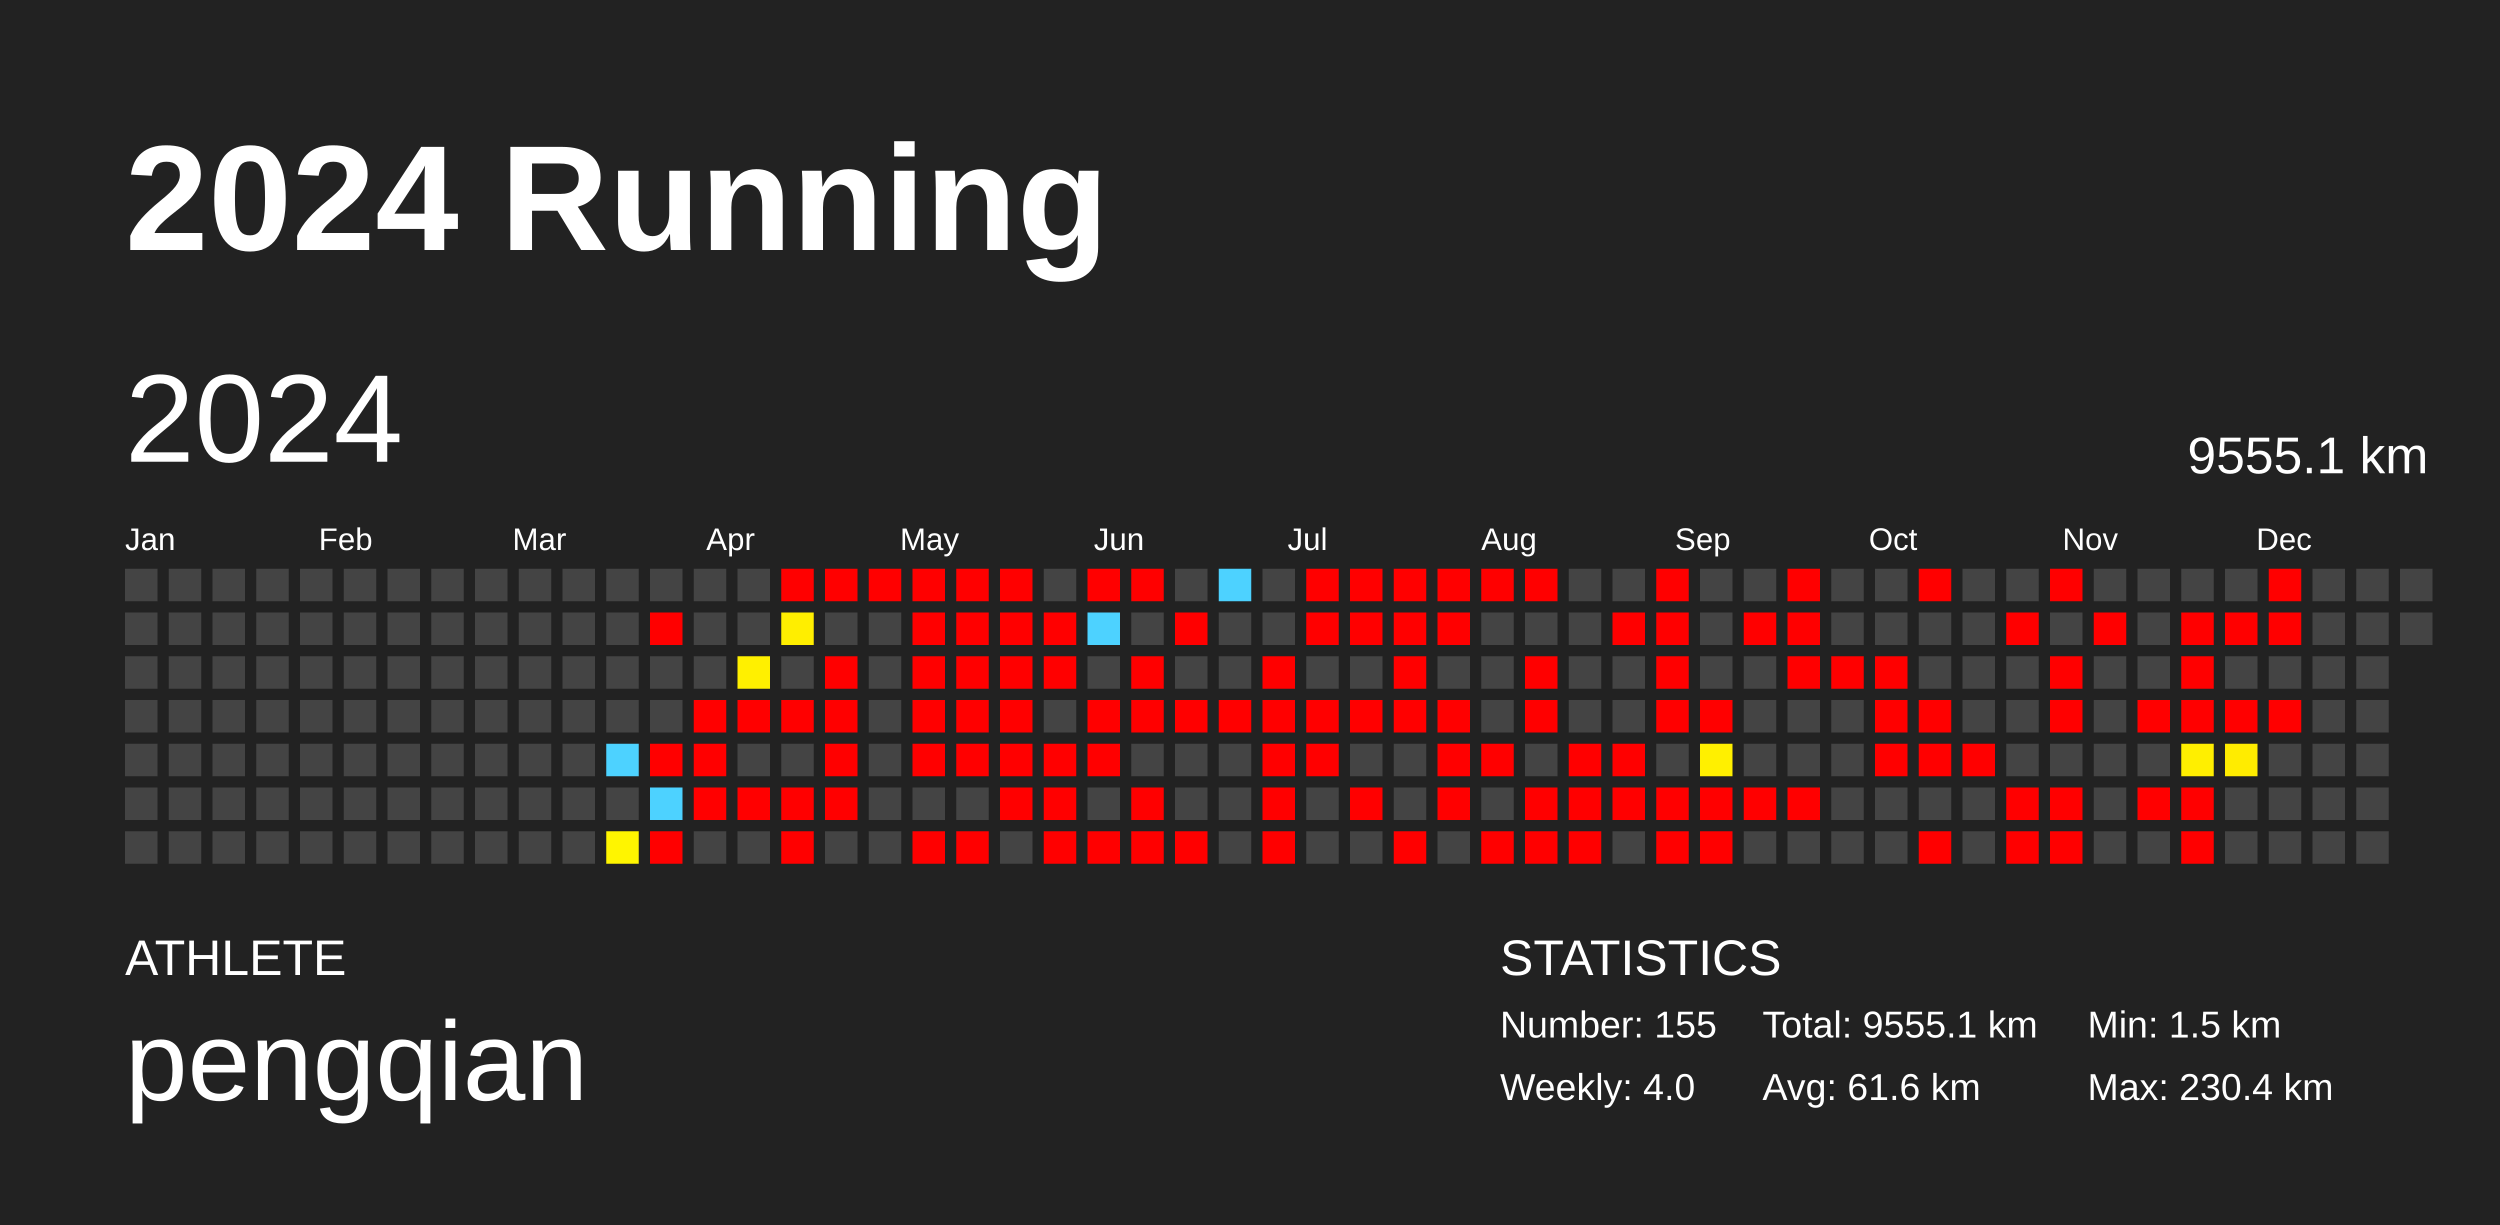
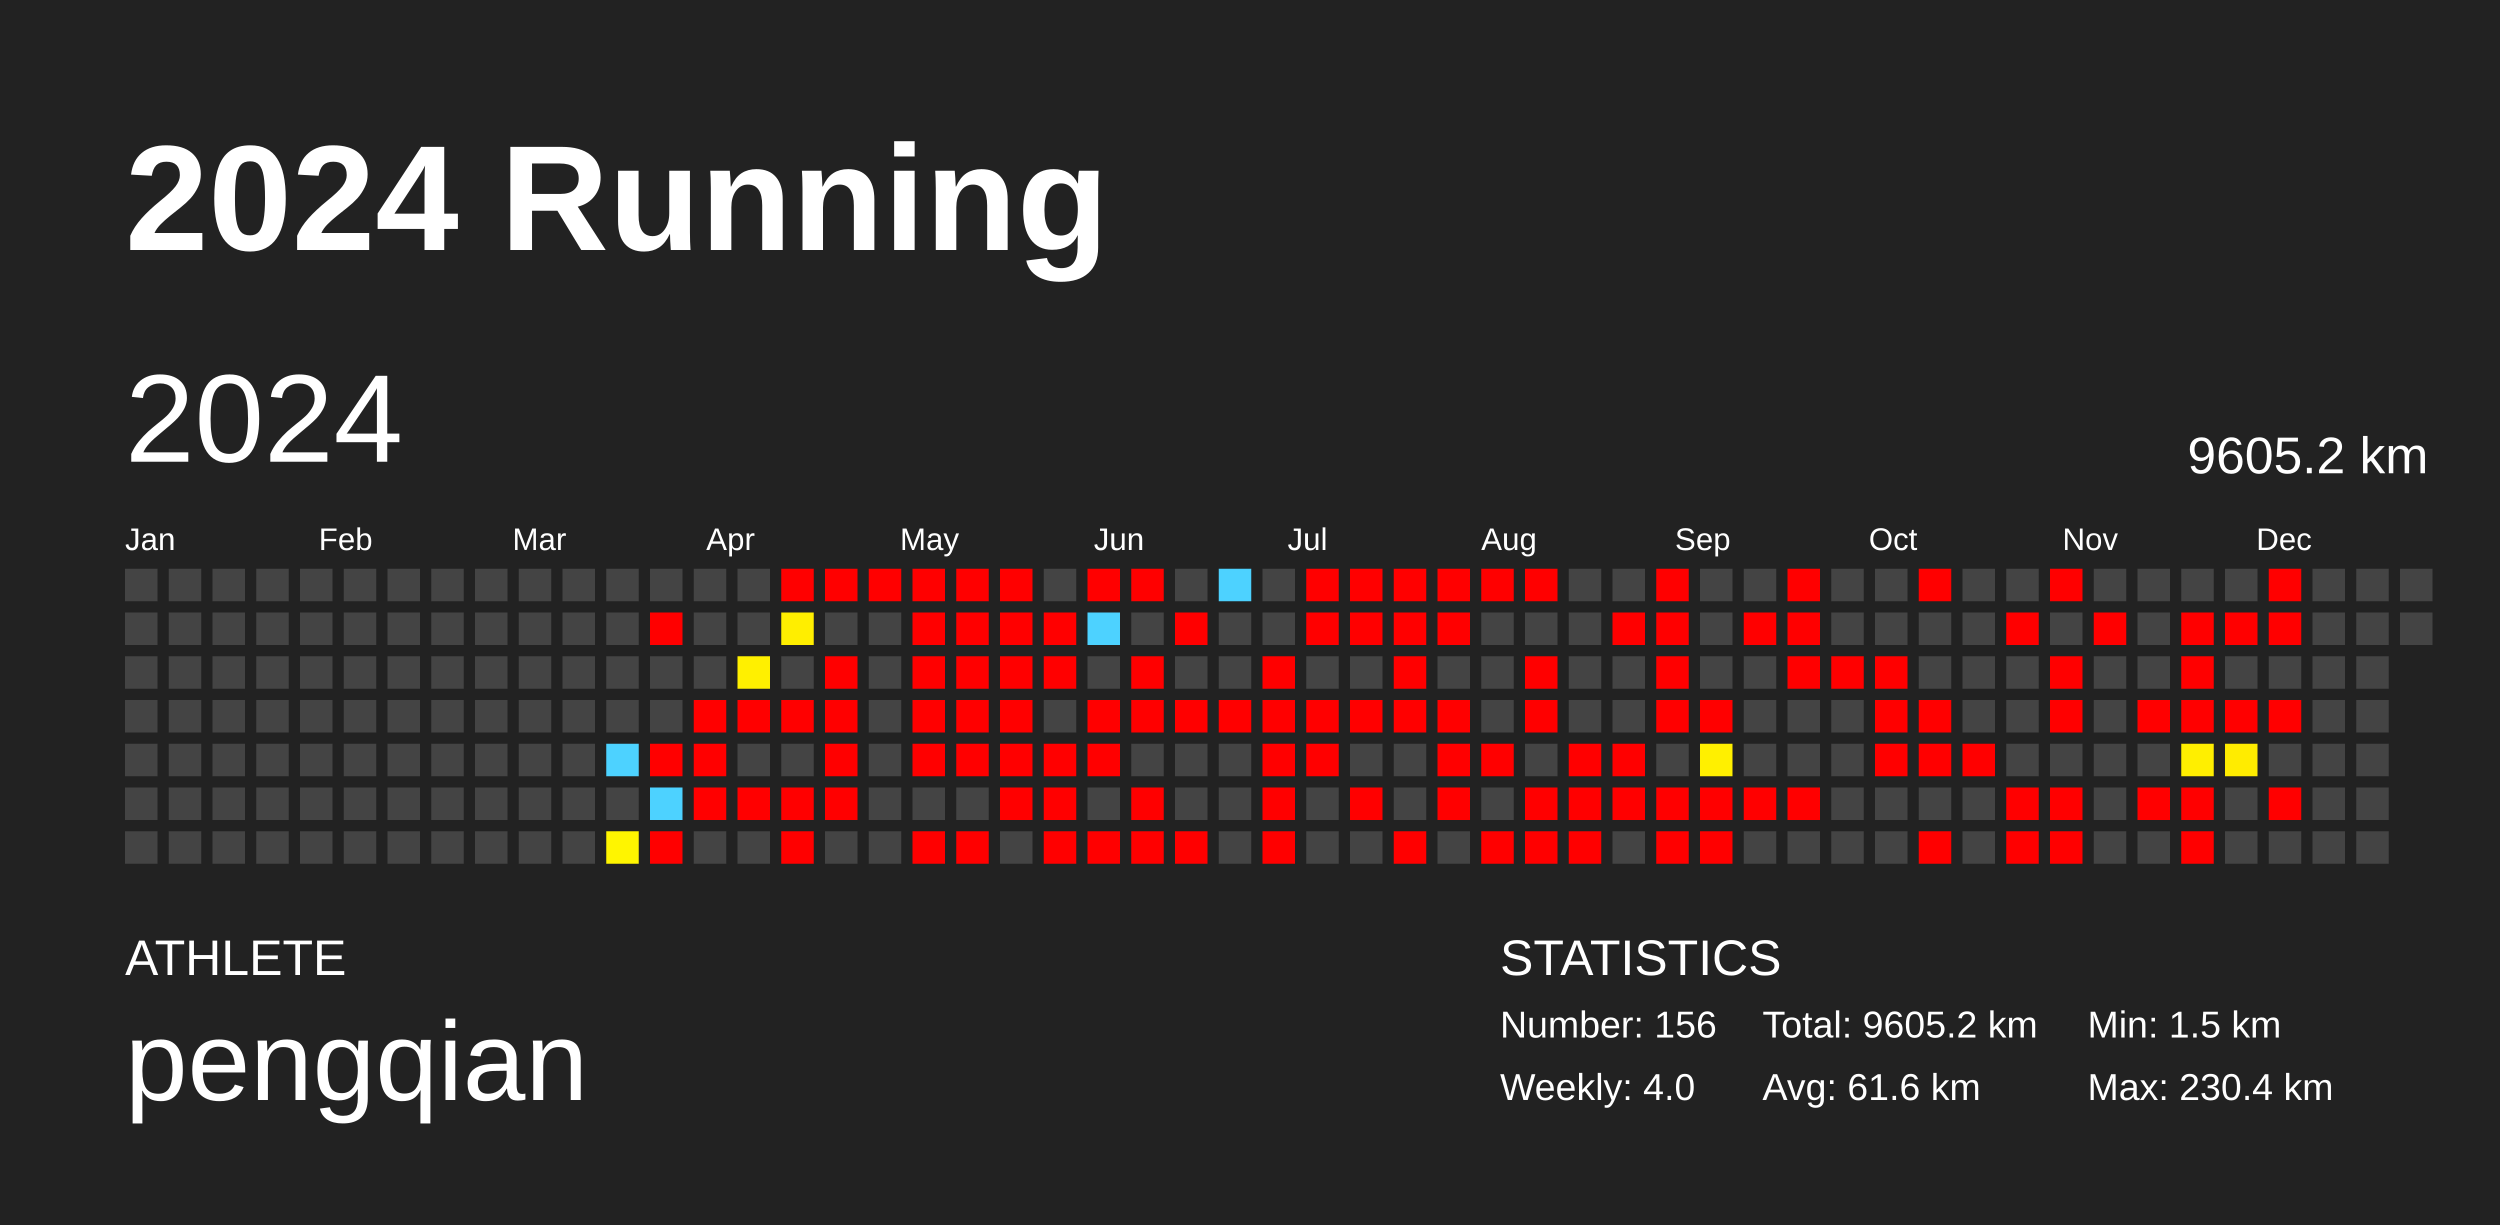
<svg xmlns="http://www.w3.org/2000/svg" baseProfile="full" height="98mm" version="1.1" viewBox="0,0,200,98" width="200mm">
  <defs />
  <rect fill="#222222" height="98" width="200" x="0" y="0" />
  <text fill="#FFFFFF" style="font-size:12px; font-family:Arial; font-weight:bold;" x="10" y="20">2024 Running</text>
  <text fill="#FFFFFF" style="font-size:4px; font-family:Arial" x="10" y="78">ATHLETE</text>
  <text fill="#FFFFFF" style="font-size:9px; font-family:Arial" x="10" y="88">pengqian</text>
  <text fill="#FFFFFF" style="font-size:4px; font-family:Arial" x="120" y="78">STATISTICS</text>
-   <text fill="#FFFFFF" style="font-size:3px; font-family:Arial" x="120" y="83">Number: 155</text>
+   <text fill="#FFFFFF" style="font-size:3px; font-family:Arial" x="120" y="83">Number: 156</text>
  <text fill="#FFFFFF" style="font-size:3px; font-family:Arial" x="120" y="88">Weekly: 4.0</text>
-   <text fill="#FFFFFF" style="font-size:3px; font-family:Arial" x="141" y="83">Total: 9555.1 km</text>
+   <text fill="#FFFFFF" style="font-size:3px; font-family:Arial" x="141" y="83">Total: 9605.2 km</text>
  <text fill="#FFFFFF" style="font-size:3px; font-family:Arial" x="141" y="88">Avg: 61.6 km</text>
  <text fill="#FFFFFF" style="font-size:3px; font-family:Arial" x="167" y="83">Min: 1.5 km</text>
  <text fill="#FFFFFF" style="font-size:3px; font-family:Arial" x="167" y="88">Max: 230.4 km</text>
  <text dominant-baseline="hanging" fill="#FFFFFF" style="font-size:10.0px; font-family:Arial;" x="10" y="30">2024</text>
-   <text dominant-baseline="hanging" fill="#FFFFFF" style="font-size:4.125px; font-family:Arial;" x="175" y="35">9555.1 km</text>
+   <text dominant-baseline="hanging" fill="#FFFFFF" style="font-size:4.125px; font-family:Arial;" x="175" y="35">9605.2 km</text>
  <text fill="#FFFFFF" style="font-size:2.5px; font-family:Arial" x="10.0" y="44">Jan</text>
  <text fill="#FFFFFF" style="font-size:2.5px; font-family:Arial" x="25.5" y="44">Feb</text>
  <text fill="#FFFFFF" style="font-size:2.5px; font-family:Arial" x="41.0" y="44">Mar</text>
  <text fill="#FFFFFF" style="font-size:2.5px; font-family:Arial" x="56.5" y="44">Apr</text>
  <text fill="#FFFFFF" style="font-size:2.5px; font-family:Arial" x="72.0" y="44">May</text>
  <text fill="#FFFFFF" style="font-size:2.5px; font-family:Arial" x="87.5" y="44">Jun</text>
  <text fill="#FFFFFF" style="font-size:2.5px; font-family:Arial" x="103.0" y="44">Jul</text>
  <text fill="#FFFFFF" style="font-size:2.5px; font-family:Arial" x="118.5" y="44">Aug</text>
  <text fill="#FFFFFF" style="font-size:2.5px; font-family:Arial" x="134.0" y="44">Sep</text>
  <text fill="#FFFFFF" style="font-size:2.5px; font-family:Arial" x="149.5" y="44">Oct</text>
  <text fill="#FFFFFF" style="font-size:2.5px; font-family:Arial" x="165.0" y="44">Nov</text>
  <text fill="#FFFFFF" style="font-size:2.5px; font-family:Arial" x="180.5" y="44">Dec</text>
  <rect fill="#444444" height="2.6" width="2.6" x="10.0" y="45.5" />
  <rect fill="#444444" height="2.6" width="2.6" x="10.0" y="49.0" />
  <rect fill="#444444" height="2.6" width="2.6" x="10.0" y="52.5" />
  <rect fill="#444444" height="2.6" width="2.6" x="10.0" y="56.0" />
  <rect fill="#444444" height="2.6" width="2.6" x="10.0" y="59.5" />
  <rect fill="#444444" height="2.6" width="2.6" x="10.0" y="63.0" />
  <rect fill="#444444" height="2.6" width="2.6" x="10.0" y="66.5" />
  <rect fill="#444444" height="2.6" width="2.6" x="13.5" y="45.5" />
  <rect fill="#444444" height="2.6" width="2.6" x="13.5" y="49.0" />
  <rect fill="#444444" height="2.6" width="2.6" x="13.5" y="52.5" />
  <rect fill="#444444" height="2.6" width="2.6" x="13.5" y="56.0" />
  <rect fill="#444444" height="2.6" width="2.6" x="13.5" y="59.5" />
  <rect fill="#444444" height="2.6" width="2.6" x="13.5" y="63.0" />
  <rect fill="#444444" height="2.6" width="2.6" x="13.5" y="66.5" />
  <rect fill="#444444" height="2.6" width="2.6" x="17.0" y="45.5" />
  <rect fill="#444444" height="2.6" width="2.6" x="17.0" y="49.0" />
  <rect fill="#444444" height="2.6" width="2.6" x="17.0" y="52.5" />
  <rect fill="#444444" height="2.6" width="2.6" x="17.0" y="56.0" />
  <rect fill="#444444" height="2.6" width="2.6" x="17.0" y="59.5" />
  <rect fill="#444444" height="2.6" width="2.6" x="17.0" y="63.0" />
  <rect fill="#444444" height="2.6" width="2.6" x="17.0" y="66.5" />
  <rect fill="#444444" height="2.6" width="2.6" x="20.5" y="45.5" />
  <rect fill="#444444" height="2.6" width="2.6" x="20.5" y="49.0" />
  <rect fill="#444444" height="2.6" width="2.6" x="20.5" y="52.5" />
  <rect fill="#444444" height="2.6" width="2.6" x="20.5" y="56.0" />
  <rect fill="#444444" height="2.6" width="2.6" x="20.5" y="59.5" />
  <rect fill="#444444" height="2.6" width="2.6" x="20.5" y="63.0" />
  <rect fill="#444444" height="2.6" width="2.6" x="20.5" y="66.5" />
  <rect fill="#444444" height="2.6" width="2.6" x="24.0" y="45.5" />
  <rect fill="#444444" height="2.6" width="2.6" x="24.0" y="49.0" />
  <rect fill="#444444" height="2.6" width="2.6" x="24.0" y="52.5" />
  <rect fill="#444444" height="2.6" width="2.6" x="24.0" y="56.0" />
  <rect fill="#444444" height="2.6" width="2.6" x="24.0" y="59.5" />
  <rect fill="#444444" height="2.6" width="2.6" x="24.0" y="63.0" />
  <rect fill="#444444" height="2.6" width="2.6" x="24.0" y="66.5" />
  <rect fill="#444444" height="2.6" width="2.6" x="27.5" y="45.5" />
  <rect fill="#444444" height="2.6" width="2.6" x="27.5" y="49.0" />
  <rect fill="#444444" height="2.6" width="2.6" x="27.5" y="52.5" />
  <rect fill="#444444" height="2.6" width="2.6" x="27.5" y="56.0" />
  <rect fill="#444444" height="2.6" width="2.6" x="27.5" y="59.5" />
  <rect fill="#444444" height="2.6" width="2.6" x="27.5" y="63.0" />
  <rect fill="#444444" height="2.6" width="2.6" x="27.5" y="66.5" />
  <rect fill="#444444" height="2.6" width="2.6" x="31.0" y="45.5" />
  <rect fill="#444444" height="2.6" width="2.6" x="31.0" y="49.0" />
  <rect fill="#444444" height="2.6" width="2.6" x="31.0" y="52.5" />
  <rect fill="#444444" height="2.6" width="2.6" x="31.0" y="56.0" />
  <rect fill="#444444" height="2.6" width="2.6" x="31.0" y="59.5" />
  <rect fill="#444444" height="2.6" width="2.6" x="31.0" y="63.0" />
  <rect fill="#444444" height="2.6" width="2.6" x="31.0" y="66.5" />
  <rect fill="#444444" height="2.6" width="2.6" x="34.5" y="45.5" />
  <rect fill="#444444" height="2.6" width="2.6" x="34.5" y="49.0" />
  <rect fill="#444444" height="2.6" width="2.6" x="34.5" y="52.5" />
  <rect fill="#444444" height="2.6" width="2.6" x="34.5" y="56.0" />
  <rect fill="#444444" height="2.6" width="2.6" x="34.5" y="59.5" />
  <rect fill="#444444" height="2.6" width="2.6" x="34.5" y="63.0" />
  <rect fill="#444444" height="2.6" width="2.6" x="34.5" y="66.5" />
  <rect fill="#444444" height="2.6" width="2.6" x="38.0" y="45.5" />
  <rect fill="#444444" height="2.6" width="2.6" x="38.0" y="49.0" />
  <rect fill="#444444" height="2.6" width="2.6" x="38.0" y="52.5" />
  <rect fill="#444444" height="2.6" width="2.6" x="38.0" y="56.0" />
  <rect fill="#444444" height="2.6" width="2.6" x="38.0" y="59.5" />
  <rect fill="#444444" height="2.6" width="2.6" x="38.0" y="63.0" />
  <rect fill="#444444" height="2.6" width="2.6" x="38.0" y="66.5" />
  <rect fill="#444444" height="2.6" width="2.6" x="41.5" y="45.5" />
  <rect fill="#444444" height="2.6" width="2.6" x="41.5" y="49.0" />
  <rect fill="#444444" height="2.6" width="2.6" x="41.5" y="52.5" />
  <rect fill="#444444" height="2.6" width="2.6" x="41.5" y="56.0" />
  <rect fill="#444444" height="2.6" width="2.6" x="41.5" y="59.5" />
  <rect fill="#444444" height="2.6" width="2.6" x="41.5" y="63.0" />
  <rect fill="#444444" height="2.6" width="2.6" x="41.5" y="66.5" />
  <rect fill="#444444" height="2.6" width="2.6" x="45.0" y="45.5" />
  <rect fill="#444444" height="2.6" width="2.6" x="45.0" y="49.0" />
  <rect fill="#444444" height="2.6" width="2.6" x="45.0" y="52.5" />
  <rect fill="#444444" height="2.6" width="2.6" x="45.0" y="56.0" />
  <rect fill="#444444" height="2.6" width="2.6" x="45.0" y="59.5" />
  <rect fill="#444444" height="2.6" width="2.6" x="45.0" y="63.0" />
  <rect fill="#444444" height="2.6" width="2.6" x="45.0" y="66.5" />
  <rect fill="#444444" height="2.6" width="2.6" x="48.5" y="45.5" />
  <rect fill="#444444" height="2.6" width="2.6" x="48.5" y="49.0" />
  <rect fill="#444444" height="2.6" width="2.6" x="48.5" y="52.5" />
  <rect fill="#444444" height="2.6" width="2.6" x="48.5" y="56.0" />
  <rect fill="#4dd2ff" height="2.6" width="2.6" x="48.5" y="59.5" />
  <rect fill="#444444" height="2.6" width="2.6" x="48.5" y="63.0" />
  <rect fill="#fff500" height="2.6" width="2.6" x="48.5" y="66.5" />
  <rect fill="#444444" height="2.6" width="2.6" x="52.0" y="45.5" />
  <rect fill="red" height="2.6" width="2.6" x="52.0" y="49.0" />
  <rect fill="#444444" height="2.6" width="2.6" x="52.0" y="52.5" />
  <rect fill="#444444" height="2.6" width="2.6" x="52.0" y="56.0" />
  <rect fill="red" height="2.6" width="2.6" x="52.0" y="59.5" />
  <rect fill="#4dd2ff" height="2.6" width="2.6" x="52.0" y="63.0" />
  <rect fill="red" height="2.6" width="2.6" x="52.0" y="66.5" />
  <rect fill="#444444" height="2.6" width="2.6" x="55.5" y="45.5" />
  <rect fill="#444444" height="2.6" width="2.6" x="55.5" y="49.0" />
  <rect fill="#444444" height="2.6" width="2.6" x="55.5" y="52.5" />
  <rect fill="red" height="2.6" width="2.6" x="55.5" y="56.0" />
  <rect fill="red" height="2.6" width="2.6" x="55.5" y="59.5" />
  <rect fill="red" height="2.6" width="2.6" x="55.5" y="63.0" />
  <rect fill="#444444" height="2.6" width="2.6" x="55.5" y="66.5" />
  <rect fill="#444444" height="2.6" width="2.6" x="59.0" y="45.5" />
  <rect fill="#444444" height="2.6" width="2.6" x="59.0" y="49.0" />
  <rect fill="#fff000" height="2.6" width="2.6" x="59.0" y="52.5" />
  <rect fill="red" height="2.6" width="2.6" x="59.0" y="56.0" />
  <rect fill="#444444" height="2.6" width="2.6" x="59.0" y="59.5" />
  <rect fill="red" height="2.6" width="2.6" x="59.0" y="63.0" />
  <rect fill="#444444" height="2.6" width="2.6" x="59.0" y="66.5" />
  <rect fill="red" height="2.6" width="2.6" x="62.5" y="45.5" />
  <rect fill="#ffee00" height="2.6" width="2.6" x="62.5" y="49.0" />
  <rect fill="#444444" height="2.6" width="2.6" x="62.5" y="52.5" />
  <rect fill="red" height="2.6" width="2.6" x="62.5" y="56.0" />
  <rect fill="#444444" height="2.6" width="2.6" x="62.5" y="59.5" />
  <rect fill="red" height="2.6" width="2.6" x="62.5" y="63.0" />
  <rect fill="red" height="2.6" width="2.6" x="62.5" y="66.5" />
  <rect fill="red" height="2.6" width="2.6" x="66.0" y="45.5" />
  <rect fill="#444444" height="2.6" width="2.6" x="66.0" y="49.0" />
  <rect fill="red" height="2.6" width="2.6" x="66.0" y="52.5" />
  <rect fill="red" height="2.6" width="2.6" x="66.0" y="56.0" />
  <rect fill="red" height="2.6" width="2.6" x="66.0" y="59.5" />
  <rect fill="red" height="2.6" width="2.6" x="66.0" y="63.0" />
  <rect fill="#444444" height="2.6" width="2.6" x="66.0" y="66.5" />
  <rect fill="red" height="2.6" width="2.6" x="69.5" y="45.5" />
  <rect fill="#444444" height="2.6" width="2.6" x="69.5" y="49.0" />
  <rect fill="#444444" height="2.6" width="2.6" x="69.5" y="52.5" />
  <rect fill="#444444" height="2.6" width="2.6" x="69.5" y="56.0" />
  <rect fill="#444444" height="2.6" width="2.6" x="69.5" y="59.5" />
  <rect fill="#444444" height="2.6" width="2.6" x="69.5" y="63.0" />
  <rect fill="#444444" height="2.6" width="2.6" x="69.5" y="66.5" />
  <rect fill="red" height="2.6" width="2.6" x="73.0" y="45.5" />
  <rect fill="red" height="2.6" width="2.6" x="73.0" y="49.0" />
  <rect fill="red" height="2.6" width="2.6" x="73.0" y="52.5" />
  <rect fill="red" height="2.6" width="2.6" x="73.0" y="56.0" />
  <rect fill="red" height="2.6" width="2.6" x="73.0" y="59.5" />
  <rect fill="#444444" height="2.6" width="2.6" x="73.0" y="63.0" />
  <rect fill="red" height="2.6" width="2.6" x="73.0" y="66.5" />
  <rect fill="red" height="2.6" width="2.6" x="76.5" y="45.5" />
  <rect fill="red" height="2.6" width="2.6" x="76.5" y="49.0" />
  <rect fill="red" height="2.6" width="2.6" x="76.5" y="52.5" />
  <rect fill="red" height="2.6" width="2.6" x="76.5" y="56.0" />
  <rect fill="red" height="2.6" width="2.6" x="76.5" y="59.5" />
  <rect fill="#444444" height="2.6" width="2.6" x="76.5" y="63.0" />
  <rect fill="red" height="2.6" width="2.6" x="76.5" y="66.5" />
  <rect fill="red" height="2.6" width="2.6" x="80.0" y="45.5" />
  <rect fill="red" height="2.6" width="2.6" x="80.0" y="49.0" />
  <rect fill="red" height="2.6" width="2.6" x="80.0" y="52.5" />
  <rect fill="red" height="2.6" width="2.6" x="80.0" y="56.0" />
  <rect fill="red" height="2.6" width="2.6" x="80.0" y="59.5" />
  <rect fill="red" height="2.6" width="2.6" x="80.0" y="63.0" />
  <rect fill="#444444" height="2.6" width="2.6" x="80.0" y="66.5" />
  <rect fill="#444444" height="2.6" width="2.6" x="83.5" y="45.5" />
  <rect fill="red" height="2.6" width="2.6" x="83.5" y="49.0" />
  <rect fill="red" height="2.6" width="2.6" x="83.5" y="52.5" />
  <rect fill="#444444" height="2.6" width="2.6" x="83.5" y="56.0" />
  <rect fill="red" height="2.6" width="2.6" x="83.5" y="59.5" />
  <rect fill="red" height="2.6" width="2.6" x="83.5" y="63.0" />
  <rect fill="red" height="2.6" width="2.6" x="83.5" y="66.5" />
  <rect fill="red" height="2.6" width="2.6" x="87.0" y="45.5" />
  <rect fill="#4dd2ff" height="2.6" width="2.6" x="87.0" y="49.0" />
  <rect fill="#444444" height="2.6" width="2.6" x="87.0" y="52.5" />
  <rect fill="red" height="2.6" width="2.6" x="87.0" y="56.0" />
  <rect fill="red" height="2.6" width="2.6" x="87.0" y="59.5" />
  <rect fill="#444444" height="2.6" width="2.6" x="87.0" y="63.0" />
  <rect fill="red" height="2.6" width="2.6" x="87.0" y="66.5" />
  <rect fill="red" height="2.6" width="2.6" x="90.5" y="45.5" />
  <rect fill="#444444" height="2.6" width="2.6" x="90.5" y="49.0" />
  <rect fill="red" height="2.6" width="2.6" x="90.5" y="52.5" />
  <rect fill="red" height="2.6" width="2.6" x="90.5" y="56.0" />
  <rect fill="#444444" height="2.6" width="2.6" x="90.5" y="59.5" />
  <rect fill="red" height="2.6" width="2.6" x="90.5" y="63.0" />
  <rect fill="red" height="2.6" width="2.6" x="90.5" y="66.5" />
  <rect fill="#444444" height="2.6" width="2.6" x="94.0" y="45.5" />
  <rect fill="red" height="2.6" width="2.6" x="94.0" y="49.0" />
  <rect fill="#444444" height="2.6" width="2.6" x="94.0" y="52.5" />
  <rect fill="red" height="2.6" width="2.6" x="94.0" y="56.0" />
  <rect fill="#444444" height="2.6" width="2.6" x="94.0" y="59.5" />
  <rect fill="#444444" height="2.6" width="2.6" x="94.0" y="63.0" />
  <rect fill="red" height="2.6" width="2.6" x="94.0" y="66.5" />
  <rect fill="#4dd2ff" height="2.6" width="2.6" x="97.5" y="45.5" />
  <rect fill="#444444" height="2.6" width="2.6" x="97.5" y="49.0" />
  <rect fill="#444444" height="2.6" width="2.6" x="97.5" y="52.5" />
  <rect fill="red" height="2.6" width="2.6" x="97.5" y="56.0" />
  <rect fill="#444444" height="2.6" width="2.6" x="97.5" y="59.5" />
  <rect fill="#444444" height="2.6" width="2.6" x="97.5" y="63.0" />
  <rect fill="#444444" height="2.6" width="2.6" x="97.5" y="66.5" />
  <rect fill="#444444" height="2.6" width="2.6" x="101.0" y="45.5" />
  <rect fill="#444444" height="2.6" width="2.6" x="101.0" y="49.0" />
  <rect fill="red" height="2.6" width="2.6" x="101.0" y="52.5" />
  <rect fill="red" height="2.6" width="2.6" x="101.0" y="56.0" />
  <rect fill="red" height="2.6" width="2.6" x="101.0" y="59.5" />
  <rect fill="red" height="2.6" width="2.6" x="101.0" y="63.0" />
  <rect fill="red" height="2.6" width="2.6" x="101.0" y="66.5" />
  <rect fill="red" height="2.6" width="2.6" x="104.5" y="45.5" />
  <rect fill="red" height="2.6" width="2.6" x="104.5" y="49.0" />
  <rect fill="#444444" height="2.6" width="2.6" x="104.5" y="52.5" />
  <rect fill="red" height="2.6" width="2.6" x="104.5" y="56.0" />
  <rect fill="red" height="2.6" width="2.6" x="104.5" y="59.5" />
  <rect fill="#444444" height="2.6" width="2.6" x="104.5" y="63.0" />
  <rect fill="#444444" height="2.6" width="2.6" x="104.5" y="66.5" />
  <rect fill="red" height="2.6" width="2.6" x="108.0" y="45.5" />
  <rect fill="red" height="2.6" width="2.6" x="108.0" y="49.0" />
  <rect fill="#444444" height="2.6" width="2.6" x="108.0" y="52.5" />
  <rect fill="red" height="2.6" width="2.6" x="108.0" y="56.0" />
  <rect fill="#444444" height="2.6" width="2.6" x="108.0" y="59.5" />
  <rect fill="red" height="2.6" width="2.6" x="108.0" y="63.0" />
  <rect fill="#444444" height="2.6" width="2.6" x="108.0" y="66.5" />
  <rect fill="red" height="2.6" width="2.6" x="111.5" y="45.5" />
  <rect fill="red" height="2.6" width="2.6" x="111.5" y="49.0" />
  <rect fill="red" height="2.6" width="2.6" x="111.5" y="52.5" />
  <rect fill="red" height="2.6" width="2.6" x="111.5" y="56.0" />
  <rect fill="#444444" height="2.6" width="2.6" x="111.5" y="59.5" />
  <rect fill="#444444" height="2.6" width="2.6" x="111.5" y="63.0" />
  <rect fill="red" height="2.6" width="2.6" x="111.5" y="66.5" />
  <rect fill="red" height="2.6" width="2.6" x="115.0" y="45.5" />
  <rect fill="red" height="2.6" width="2.6" x="115.0" y="49.0" />
  <rect fill="#444444" height="2.6" width="2.6" x="115.0" y="52.5" />
  <rect fill="red" height="2.6" width="2.6" x="115.0" y="56.0" />
  <rect fill="red" height="2.6" width="2.6" x="115.0" y="59.5" />
  <rect fill="red" height="2.6" width="2.6" x="115.0" y="63.0" />
  <rect fill="#444444" height="2.6" width="2.6" x="115.0" y="66.5" />
  <rect fill="red" height="2.6" width="2.6" x="118.5" y="45.5" />
  <rect fill="#444444" height="2.6" width="2.6" x="118.5" y="49.0" />
  <rect fill="#444444" height="2.6" width="2.6" x="118.5" y="52.5" />
  <rect fill="#444444" height="2.6" width="2.6" x="118.5" y="56.0" />
  <rect fill="red" height="2.6" width="2.6" x="118.5" y="59.5" />
  <rect fill="#444444" height="2.6" width="2.6" x="118.5" y="63.0" />
  <rect fill="red" height="2.6" width="2.6" x="118.5" y="66.5" />
  <rect fill="red" height="2.6" width="2.6" x="122.0" y="45.5" />
  <rect fill="#444444" height="2.6" width="2.6" x="122.0" y="49.0" />
  <rect fill="red" height="2.6" width="2.6" x="122.0" y="52.5" />
  <rect fill="red" height="2.6" width="2.6" x="122.0" y="56.0" />
  <rect fill="#444444" height="2.6" width="2.6" x="122.0" y="59.5" />
  <rect fill="red" height="2.6" width="2.6" x="122.0" y="63.0" />
  <rect fill="red" height="2.6" width="2.6" x="122.0" y="66.5" />
  <rect fill="#444444" height="2.6" width="2.6" x="125.5" y="45.5" />
  <rect fill="#444444" height="2.6" width="2.6" x="125.5" y="49.0" />
  <rect fill="#444444" height="2.6" width="2.6" x="125.5" y="52.5" />
  <rect fill="#444444" height="2.6" width="2.6" x="125.5" y="56.0" />
  <rect fill="red" height="2.6" width="2.6" x="125.5" y="59.5" />
  <rect fill="red" height="2.6" width="2.6" x="125.5" y="63.0" />
  <rect fill="red" height="2.6" width="2.6" x="125.5" y="66.5" />
  <rect fill="#444444" height="2.6" width="2.6" x="129.0" y="45.5" />
  <rect fill="red" height="2.6" width="2.6" x="129.0" y="49.0" />
  <rect fill="#444444" height="2.6" width="2.6" x="129.0" y="52.5" />
  <rect fill="#444444" height="2.6" width="2.6" x="129.0" y="56.0" />
  <rect fill="red" height="2.6" width="2.6" x="129.0" y="59.5" />
  <rect fill="red" height="2.6" width="2.6" x="129.0" y="63.0" />
  <rect fill="#444444" height="2.6" width="2.6" x="129.0" y="66.5" />
  <rect fill="red" height="2.6" width="2.6" x="132.5" y="45.5" />
  <rect fill="red" height="2.6" width="2.6" x="132.5" y="49.0" />
  <rect fill="red" height="2.6" width="2.6" x="132.5" y="52.5" />
  <rect fill="red" height="2.6" width="2.6" x="132.5" y="56.0" />
  <rect fill="#444444" height="2.6" width="2.6" x="132.5" y="59.5" />
  <rect fill="red" height="2.6" width="2.6" x="132.5" y="63.0" />
  <rect fill="red" height="2.6" width="2.6" x="132.5" y="66.5" />
  <rect fill="#444444" height="2.6" width="2.6" x="136.0" y="45.5" />
  <rect fill="#444444" height="2.6" width="2.6" x="136.0" y="49.0" />
  <rect fill="#444444" height="2.6" width="2.6" x="136.0" y="52.5" />
  <rect fill="red" height="2.6" width="2.6" x="136.0" y="56.0" />
  <rect fill="#fff000" height="2.6" width="2.6" x="136.0" y="59.5" />
  <rect fill="red" height="2.6" width="2.6" x="136.0" y="63.0" />
  <rect fill="red" height="2.6" width="2.6" x="136.0" y="66.5" />
  <rect fill="#444444" height="2.6" width="2.6" x="139.5" y="45.5" />
  <rect fill="red" height="2.6" width="2.6" x="139.5" y="49.0" />
  <rect fill="#444444" height="2.6" width="2.6" x="139.5" y="52.5" />
  <rect fill="#444444" height="2.6" width="2.6" x="139.5" y="56.0" />
  <rect fill="#444444" height="2.6" width="2.6" x="139.5" y="59.5" />
  <rect fill="red" height="2.6" width="2.6" x="139.5" y="63.0" />
  <rect fill="#444444" height="2.6" width="2.6" x="139.5" y="66.5" />
  <rect fill="red" height="2.6" width="2.6" x="143.0" y="45.5" />
  <rect fill="red" height="2.6" width="2.6" x="143.0" y="49.0" />
  <rect fill="red" height="2.6" width="2.6" x="143.0" y="52.5" />
  <rect fill="#444444" height="2.6" width="2.6" x="143.0" y="56.0" />
  <rect fill="#444444" height="2.6" width="2.6" x="143.0" y="59.5" />
  <rect fill="red" height="2.6" width="2.6" x="143.0" y="63.0" />
  <rect fill="#444444" height="2.6" width="2.6" x="143.0" y="66.5" />
  <rect fill="#444444" height="2.6" width="2.6" x="146.5" y="45.5" />
  <rect fill="#444444" height="2.6" width="2.6" x="146.5" y="49.0" />
  <rect fill="red" height="2.6" width="2.6" x="146.5" y="52.5" />
  <rect fill="#444444" height="2.6" width="2.6" x="146.5" y="56.0" />
  <rect fill="#444444" height="2.6" width="2.6" x="146.5" y="59.5" />
  <rect fill="#444444" height="2.6" width="2.6" x="146.5" y="63.0" />
  <rect fill="#444444" height="2.6" width="2.6" x="146.5" y="66.5" />
  <rect fill="#444444" height="2.6" width="2.6" x="150.0" y="45.5" />
  <rect fill="#444444" height="2.6" width="2.6" x="150.0" y="49.0" />
  <rect fill="red" height="2.6" width="2.6" x="150.0" y="52.5" />
  <rect fill="red" height="2.6" width="2.6" x="150.0" y="56.0" />
  <rect fill="red" height="2.6" width="2.6" x="150.0" y="59.5" />
  <rect fill="#444444" height="2.6" width="2.6" x="150.0" y="63.0" />
  <rect fill="#444444" height="2.6" width="2.6" x="150.0" y="66.5" />
  <rect fill="red" height="2.6" width="2.6" x="153.5" y="45.5" />
  <rect fill="#444444" height="2.6" width="2.6" x="153.5" y="49.0" />
  <rect fill="#444444" height="2.6" width="2.6" x="153.5" y="52.5" />
  <rect fill="red" height="2.6" width="2.6" x="153.5" y="56.0" />
  <rect fill="red" height="2.6" width="2.6" x="153.5" y="59.5" />
  <rect fill="#444444" height="2.6" width="2.6" x="153.5" y="63.0" />
  <rect fill="red" height="2.6" width="2.6" x="153.5" y="66.5" />
  <rect fill="#444444" height="2.6" width="2.6" x="157.0" y="45.5" />
  <rect fill="#444444" height="2.6" width="2.6" x="157.0" y="49.0" />
  <rect fill="#444444" height="2.6" width="2.6" x="157.0" y="52.5" />
  <rect fill="#444444" height="2.6" width="2.6" x="157.0" y="56.0" />
  <rect fill="red" height="2.6" width="2.6" x="157.0" y="59.5" />
  <rect fill="#444444" height="2.6" width="2.6" x="157.0" y="63.0" />
  <rect fill="#444444" height="2.6" width="2.6" x="157.0" y="66.5" />
  <rect fill="#444444" height="2.6" width="2.6" x="160.5" y="45.5" />
  <rect fill="red" height="2.6" width="2.6" x="160.5" y="49.0" />
  <rect fill="#444444" height="2.6" width="2.6" x="160.5" y="52.5" />
  <rect fill="#444444" height="2.6" width="2.6" x="160.5" y="56.0" />
  <rect fill="#444444" height="2.6" width="2.6" x="160.5" y="59.5" />
  <rect fill="red" height="2.6" width="2.6" x="160.5" y="63.0" />
  <rect fill="red" height="2.6" width="2.6" x="160.5" y="66.5" />
  <rect fill="red" height="2.6" width="2.6" x="164.0" y="45.5" />
  <rect fill="#444444" height="2.6" width="2.6" x="164.0" y="49.0" />
  <rect fill="red" height="2.6" width="2.6" x="164.0" y="52.5" />
  <rect fill="red" height="2.6" width="2.6" x="164.0" y="56.0" />
  <rect fill="#444444" height="2.6" width="2.6" x="164.0" y="59.5" />
  <rect fill="red" height="2.6" width="2.6" x="164.0" y="63.0" />
  <rect fill="red" height="2.6" width="2.6" x="164.0" y="66.5" />
  <rect fill="#444444" height="2.6" width="2.6" x="167.5" y="45.5" />
  <rect fill="red" height="2.6" width="2.6" x="167.5" y="49.0" />
  <rect fill="#444444" height="2.6" width="2.6" x="167.5" y="52.5" />
  <rect fill="#444444" height="2.6" width="2.6" x="167.5" y="56.0" />
  <rect fill="#444444" height="2.6" width="2.6" x="167.5" y="59.5" />
  <rect fill="#444444" height="2.6" width="2.6" x="167.5" y="63.0" />
  <rect fill="#444444" height="2.6" width="2.6" x="167.5" y="66.5" />
  <rect fill="#444444" height="2.6" width="2.6" x="171.0" y="45.5" />
  <rect fill="#444444" height="2.6" width="2.6" x="171.0" y="49.0" />
  <rect fill="#444444" height="2.6" width="2.6" x="171.0" y="52.5" />
  <rect fill="red" height="2.6" width="2.6" x="171.0" y="56.0" />
  <rect fill="#444444" height="2.6" width="2.6" x="171.0" y="59.5" />
  <rect fill="red" height="2.6" width="2.6" x="171.0" y="63.0" />
  <rect fill="#444444" height="2.6" width="2.6" x="171.0" y="66.5" />
  <rect fill="#444444" height="2.6" width="2.6" x="174.5" y="45.5" />
  <rect fill="red" height="2.6" width="2.6" x="174.5" y="49.0" />
  <rect fill="red" height="2.6" width="2.6" x="174.5" y="52.5" />
  <rect fill="red" height="2.6" width="2.6" x="174.5" y="56.0" />
  <rect fill="#ffef00" height="2.6" width="2.6" x="174.5" y="59.5" />
  <rect fill="red" height="2.6" width="2.6" x="174.5" y="63.0" />
  <rect fill="red" height="2.6" width="2.6" x="174.5" y="66.5" />
  <rect fill="#444444" height="2.6" width="2.6" x="178.0" y="45.5" />
  <rect fill="red" height="2.6" width="2.6" x="178.0" y="49.0" />
  <rect fill="#444444" height="2.6" width="2.6" x="178.0" y="52.5" />
  <rect fill="red" height="2.6" width="2.6" x="178.0" y="56.0" />
  <rect fill="#ffec00" height="2.6" width="2.6" x="178.0" y="59.5" />
  <rect fill="#444444" height="2.6" width="2.6" x="178.0" y="63.0" />
  <rect fill="#444444" height="2.6" width="2.6" x="178.0" y="66.5" />
  <rect fill="red" height="2.6" width="2.6" x="181.5" y="45.5" />
  <rect fill="red" height="2.6" width="2.6" x="181.5" y="49.0" />
  <rect fill="#444444" height="2.6" width="2.6" x="181.5" y="52.5" />
  <rect fill="red" height="2.6" width="2.6" x="181.5" y="56.0" />
  <rect fill="#444444" height="2.6" width="2.6" x="181.5" y="59.5" />
-   <rect fill="#444444" height="2.6" width="2.6" x="181.5" y="63.0" />
+   <rect fill="red" height="2.6" width="2.6" x="181.5" y="63.0" />
  <rect fill="#444444" height="2.6" width="2.6" x="181.5" y="66.5" />
  <rect fill="#444444" height="2.6" width="2.6" x="185.0" y="45.5" />
  <rect fill="#444444" height="2.6" width="2.6" x="185.0" y="49.0" />
  <rect fill="#444444" height="2.6" width="2.6" x="185.0" y="52.5" />
  <rect fill="#444444" height="2.6" width="2.6" x="185.0" y="56.0" />
  <rect fill="#444444" height="2.6" width="2.6" x="185.0" y="59.5" />
  <rect fill="#444444" height="2.6" width="2.6" x="185.0" y="63.0" />
  <rect fill="#444444" height="2.6" width="2.6" x="185.0" y="66.5" />
  <rect fill="#444444" height="2.6" width="2.6" x="188.5" y="45.5" />
  <rect fill="#444444" height="2.6" width="2.6" x="188.5" y="49.0" />
  <rect fill="#444444" height="2.6" width="2.6" x="188.5" y="52.5" />
  <rect fill="#444444" height="2.6" width="2.6" x="188.5" y="56.0" />
  <rect fill="#444444" height="2.6" width="2.6" x="188.5" y="59.5" />
  <rect fill="#444444" height="2.6" width="2.6" x="188.5" y="63.0" />
  <rect fill="#444444" height="2.6" width="2.6" x="188.5" y="66.5" />
  <rect fill="#444444" height="2.6" width="2.6" x="192.0" y="45.5" />
  <rect fill="#444444" height="2.6" width="2.6" x="192.0" y="49.0" />
</svg>
